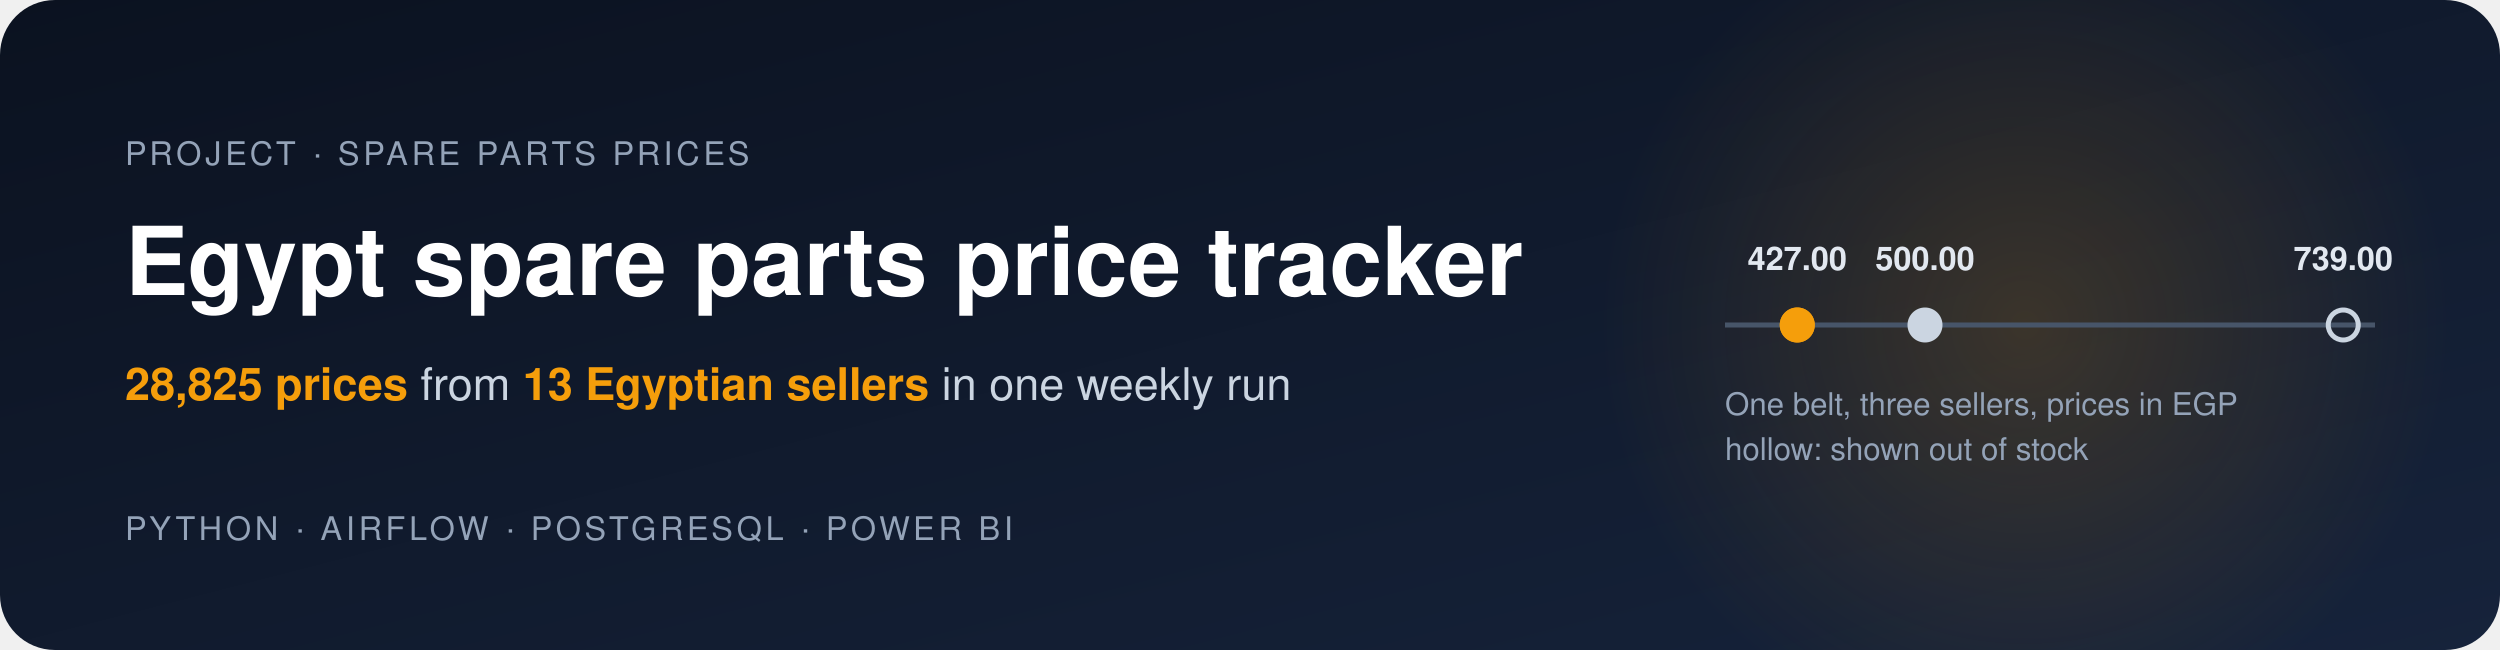
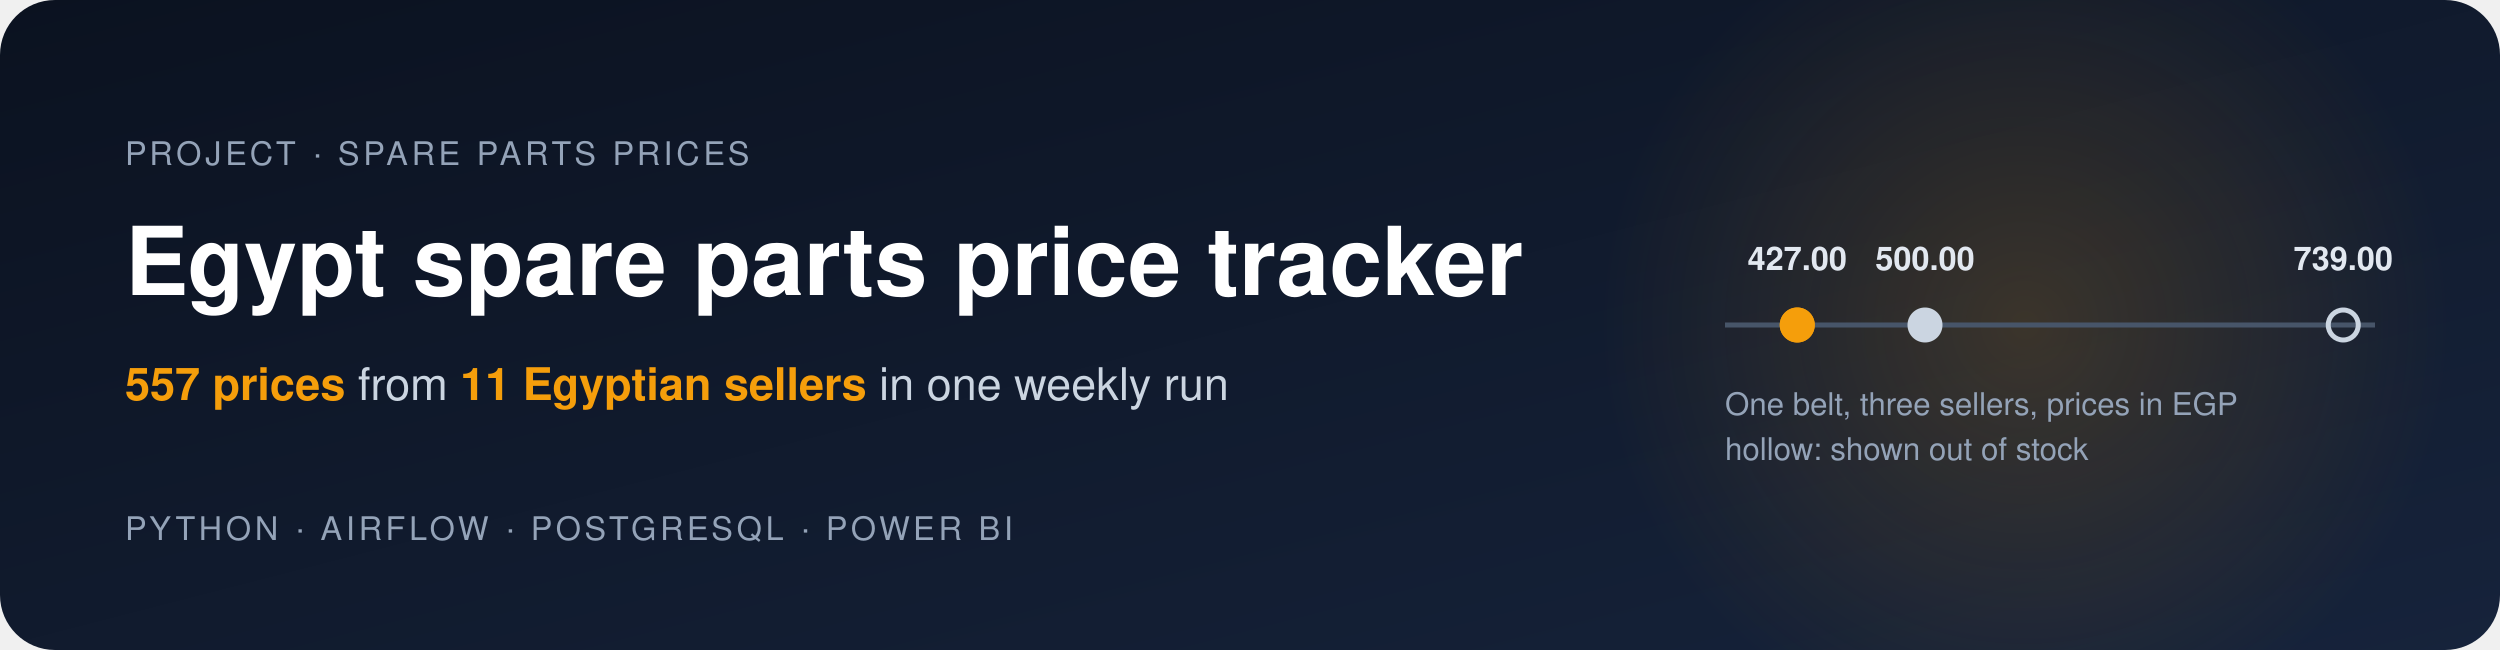
<svg xmlns="http://www.w3.org/2000/svg" viewBox="0 0 1000 260" width="1000" height="260" role="img" aria-label="Egypt spare parts price tracker: every price from Egyptian spare-parts sellers in one weekly run. Three dots on one price line: the same belt at three sellers, the cheapest in amber, the one shown out of stock hollow.">
  <defs>
    <linearGradient id="bg" x1="0" y1="0" x2="1" y2="1">
      <stop offset="0" stop-color="#0B1220" />
      <stop offset="1" stop-color="#16233B" />
    </linearGradient>
    <radialGradient id="glow" cx="0.5" cy="0.5" r="0.5">
      <stop offset="0" stop-color="#F59E0B" stop-opacity="0.18" />
      <stop offset="1" stop-color="#F59E0B" stop-opacity="0" />
    </radialGradient>
  </defs>
  <style>
    text { font-family: "Segoe UI", -apple-system, Helvetica, Arial, sans-serif; }
    .tag { font-size: 13px; fill: #94A3B8; letter-spacing: 1.5px; }
    .name { font-size: 38px; font-weight: 800; fill: #FFFFFF; }
    .result { font-size: 18px; fill: #CBD5E1; }
    .hot { fill: #F59E0B; font-weight: 700; }
    .val { font-size: 13px; font-weight: 600; fill: #E2E8F0; }
    .note { font-size: 12.5px; fill: #94A3B8; }
    .pulse { animation: pulse 1.6s ease-in-out infinite; transform-box: fill-box; transform-origin: center; }
    @keyframes pulse { 50% { transform: scale(2); opacity: 0.25; } }
  </style>
  <rect width="1000" height="260" rx="22" fill="url(#bg)" />
  <circle cx="810" cy="130" r="170" fill="url(#glow)" />
  <text x="50" y="66" class="tag">PROJECT · SPARE PARTS PRICES</text>
  <text x="50" y="118" class="name">Egypt spare parts price tracker</text>
  <text x="50" y="160" class="result">
-     <tspan class="hot">28,825 prices</tspan> from <tspan class="hot">13 Egyptian sellers</tspan> in one weekly run</text>
+     <tspan class="hot">557 prices</tspan> from <tspan class="hot">11 Egyptian sellers</tspan> in one weekly run</text>
  <text x="50" y="216" class="tag">PYTHON · AIRFLOW · POSTGRESQL · POWER BI</text>
  <line x1="690" y1="130" x2="950" y2="130" stroke="#475569" stroke-width="2" />
  <circle cx="770" cy="130" r="7" fill="#CBD5E1" />
  <circle cx="937.3" cy="130" r="6" fill="none" stroke="#CBD5E1" stroke-width="2" />
  <circle cx="718.9" cy="130" r="7" fill="#F59E0B" />
  <circle cx="718.9" cy="130" r="7" fill="#F59E0B" class="pulse" />
  <text x="718.9" y="108" class="val" text-anchor="middle">427.00</text>
  <text x="770" y="108" class="val" text-anchor="middle">500.00</text>
  <text x="937.3" y="108" class="val" text-anchor="middle">739.00</text>
  <text x="690" y="166" class="note">One belt, three sellers, prices in EGP</text>
  <text x="690" y="184" class="note">hollow: shown out of stock</text>
</svg>
